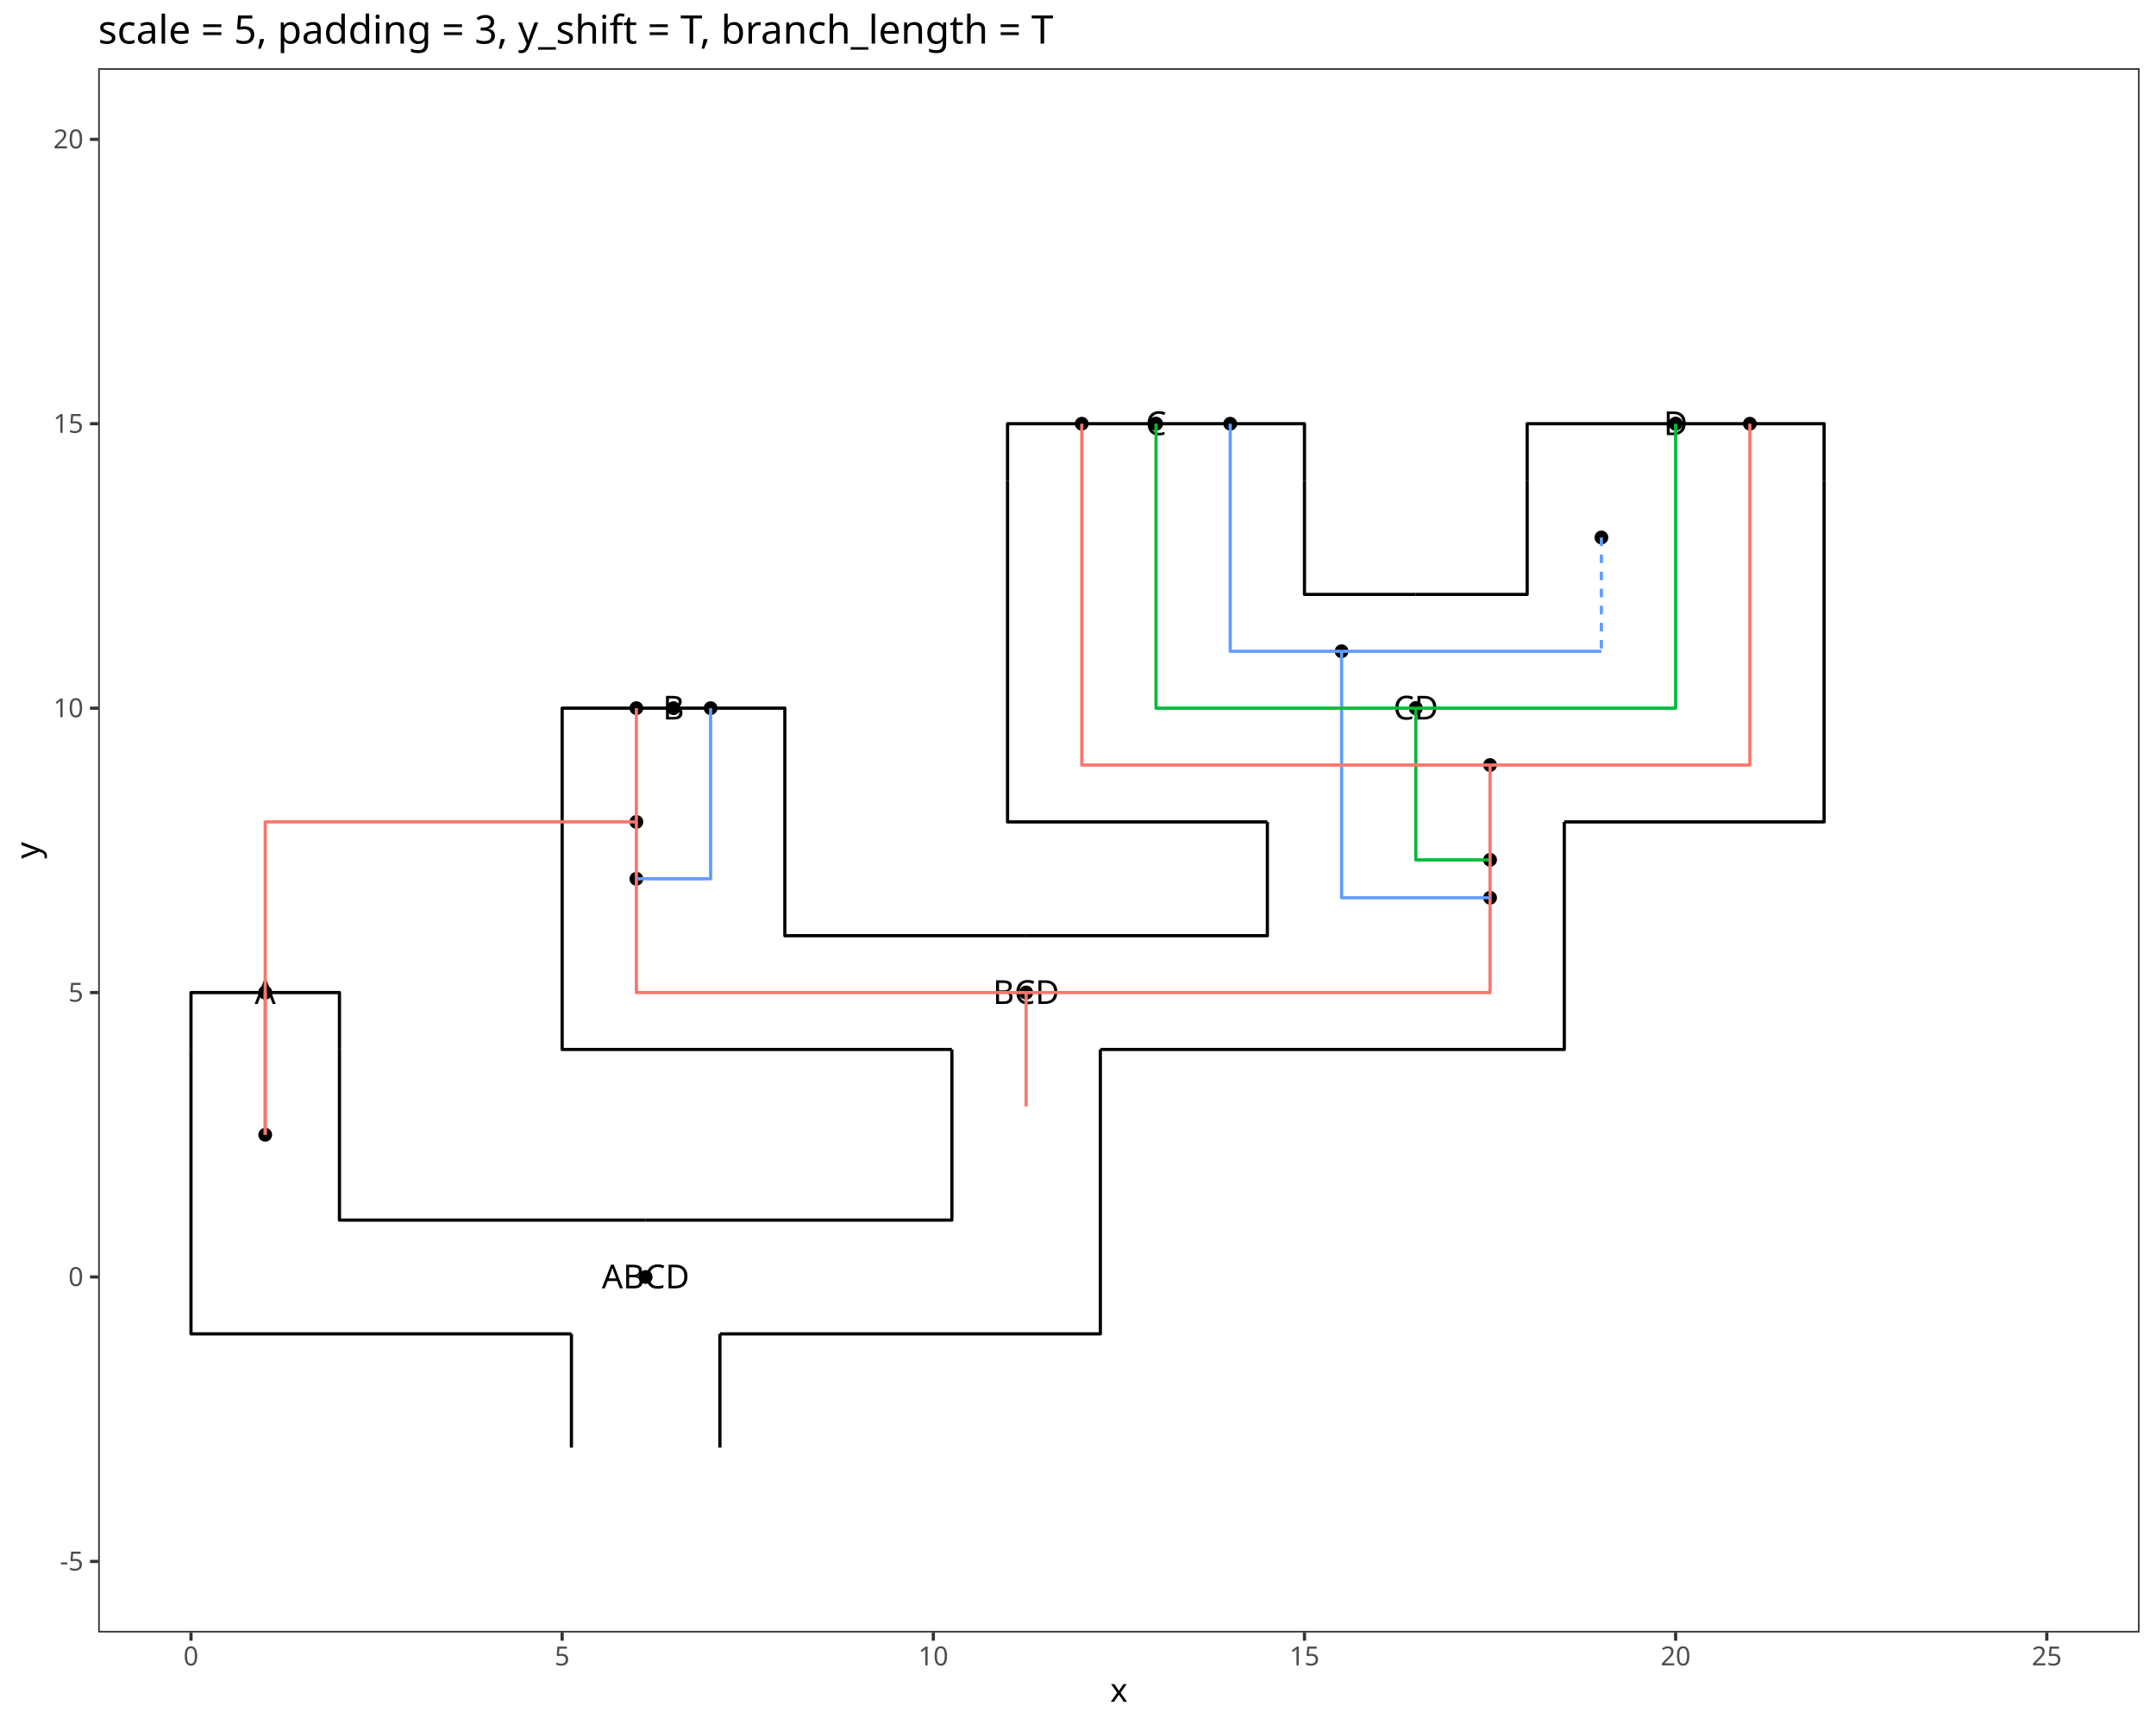
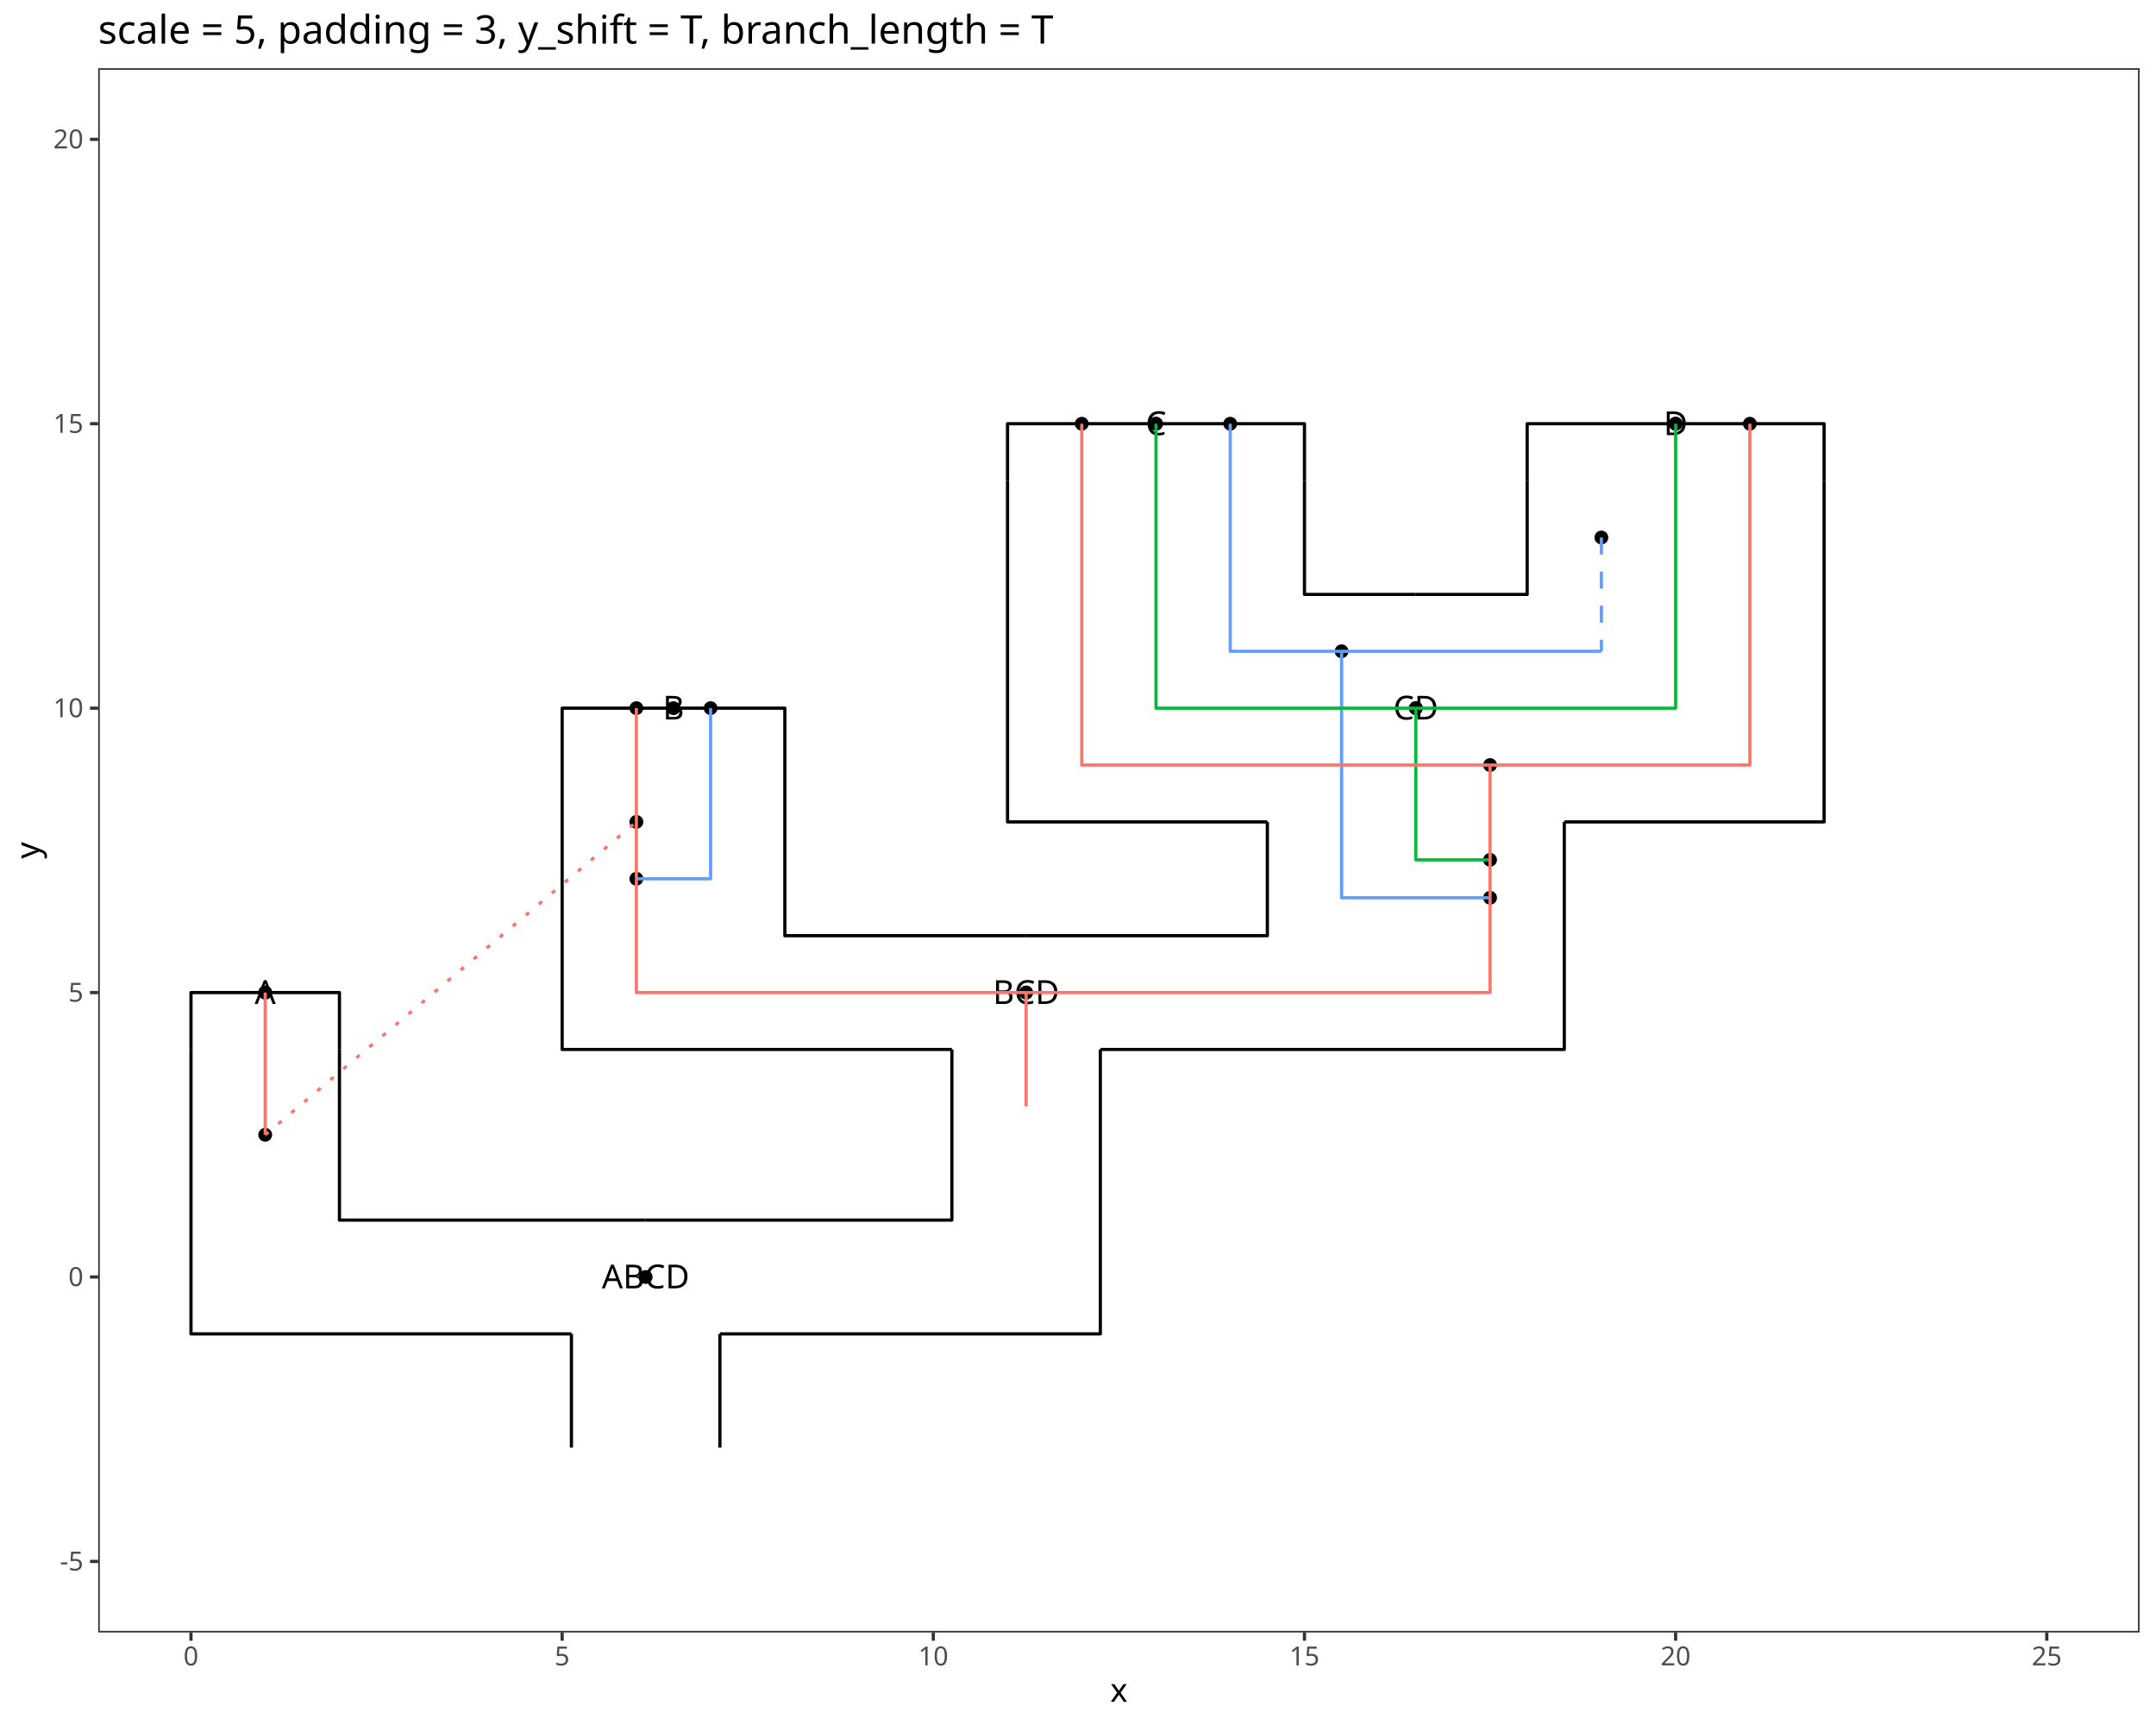
<svg xmlns="http://www.w3.org/2000/svg" class="svglite" data-engine-version="2.0" width="720.00pt" height="576.00pt" viewBox="0 0 720.00 576.00">
  <defs>
    <style type="text/css">
    .svglite line, .svglite polyline, .svglite polygon, .svglite path, .svglite rect, .svglite circle {
      fill: none;
      stroke: #000000;
      stroke-linecap: round;
      stroke-linejoin: round;
      stroke-miterlimit: 10.00;
    }
  </style>
  </defs>
  <rect width="100%" height="100%" style="stroke: none; fill: #FFFFFF;" />
  <defs>
    <clipPath id="cpMC4wMHw3MjAuMDB8MC4wMHw1NzYuMDA=">
      <rect x="0.00" y="0.00" width="720.00" height="576.00" />
    </clipPath>
  </defs>
  <g clip-path="url(#cpMC4wMHw3MjAuMDB8MC4wMHw1NzYuMDA=)">
    <rect x="0.00" y="0.00" width="720.00" height="576.00" style="stroke-width: 1.07; stroke: #FFFFFF; fill: #FFFFFF;" />
  </g>
  <defs>
    <clipPath id="cpMzIuNzl8NzE0LjUyfDIyLjc4fDU0NS4xMQ==">
      <rect x="32.79" y="22.78" width="681.73" height="522.33" />
    </clipPath>
  </defs>
  <g clip-path="url(#cpMzIuNzl8NzE0LjUyfDIyLjc4fDU0NS4xMQ==)">
    <rect x="32.79" y="22.78" width="681.73" height="522.33" style="stroke-width: 1.07; stroke: none; fill: #FFFFFF;" />
    <polyline points="63.78,350.43 63.78,331.43 113.36,331.43 113.36,350.43 " style="stroke-width: 1.07; stroke-linecap: butt;" />
    <polyline points="113.36,350.43 113.36,407.41 215.62,407.41 " style="stroke-width: 1.07; stroke-linecap: butt;" />
    <polyline points="215.62,407.41 317.88,407.41 317.88,350.43 " style="stroke-width: 1.07; stroke-linecap: butt;" />
    <polyline points="63.78,350.43 63.78,445.40 190.83,445.40 " style="stroke-width: 1.07; stroke-linecap: butt;" />
    <polyline points="240.41,445.40 367.46,445.40 367.46,350.43 " style="stroke-width: 1.07; stroke-linecap: butt;" />
    <polyline points="190.83,445.40 190.83,483.38 " style="stroke-width: 1.07; stroke-linecap: butt;" />
    <polyline points="240.41,445.40 240.41,483.38 " style="stroke-width: 1.07; stroke-linecap: butt;" />
    <polyline points="187.73,255.46 187.73,236.46 262.10,236.46 262.10,255.46 " style="stroke-width: 1.07; stroke-linecap: butt;" />
    <polyline points="262.10,255.46 262.10,312.44 342.67,312.44 " style="stroke-width: 1.07; stroke-linecap: butt;" />
    <polyline points="342.67,312.44 423.24,312.44 423.24,274.45 " style="stroke-width: 1.07; stroke-linecap: butt;" />
    <polyline points="187.73,255.46 187.73,350.43 317.88,350.43 " style="stroke-width: 1.07; stroke-linecap: butt;" />
    <polyline points="367.46,350.43 522.40,350.43 522.40,274.45 " style="stroke-width: 1.07; stroke-linecap: butt;" />
    <polyline points="336.47,160.49 336.47,141.49 435.63,141.49 435.63,160.49 " style="stroke-width: 1.07; stroke-linecap: butt;" />
    <polyline points="435.63,160.49 435.63,198.48 472.82,198.48 " style="stroke-width: 1.07; stroke-linecap: butt;" />
    <polyline points="472.82,198.48 510.00,198.48 510.00,160.49 " style="stroke-width: 1.07; stroke-linecap: butt;" />
    <polyline points="336.47,160.49 336.47,274.45 423.24,274.45 " style="stroke-width: 1.07; stroke-linecap: butt;" />
    <polyline points="522.40,274.45 609.16,274.45 609.16,160.49 " style="stroke-width: 1.07; stroke-linecap: butt;" />
    <polyline points="510.00,160.49 510.00,141.49 609.16,141.49 609.16,160.49 " style="stroke-width: 1.07; stroke-linecap: butt;" />
    <circle cx="215.62" cy="426.40" r="1.95" style="stroke-width: 0.71; fill: #000000;" />
    <circle cx="88.57" cy="331.43" r="1.95" style="stroke-width: 0.71; fill: #000000;" />
    <circle cx="342.67" cy="331.43" r="1.95" style="stroke-width: 0.71; fill: #000000;" />
    <circle cx="224.92" cy="236.46" r="1.95" style="stroke-width: 0.71; fill: #000000;" />
    <circle cx="472.82" cy="236.46" r="1.95" style="stroke-width: 0.71; fill: #000000;" />
    <circle cx="386.05" cy="141.49" r="1.95" style="stroke-width: 0.71; fill: #000000;" />
    <circle cx="559.58" cy="141.49" r="1.95" style="stroke-width: 0.71; fill: #000000;" />
    <text x="215.62" y="430.20" text-anchor="middle" style="font-size: 11.04px; font-family: sans;" textLength="30.68px" lengthAdjust="spacingAndGlyphs">ABCD</text>
    <text x="88.57" y="335.23" text-anchor="middle" style="font-size: 11.04px; font-family: sans;" textLength="7.37px" lengthAdjust="spacingAndGlyphs">A</text>
    <text x="342.67" y="335.23" text-anchor="middle" style="font-size: 11.04px; font-family: sans;" textLength="23.32px" lengthAdjust="spacingAndGlyphs">BCD</text>
    <text x="224.92" y="240.26" text-anchor="middle" style="font-size: 11.04px; font-family: sans;" textLength="7.37px" lengthAdjust="spacingAndGlyphs">B</text>
    <text x="472.82" y="240.26" text-anchor="middle" style="font-size: 11.04px; font-family: sans;" textLength="15.95px" lengthAdjust="spacingAndGlyphs">CD</text>
    <text x="386.05" y="145.29" text-anchor="middle" style="font-size: 11.04px; font-family: sans;" textLength="7.98px" lengthAdjust="spacingAndGlyphs">C</text>
    <text x="559.58" y="145.29" text-anchor="middle" style="font-size: 11.04px; font-family: sans;" textLength="7.98px" lengthAdjust="spacingAndGlyphs">D</text>
    <circle cx="342.67" cy="331.43" r="1.95" style="stroke-width: 0.71; fill: #000000;" />
    <circle cx="212.52" cy="293.44" r="1.95" style="stroke-width: 0.71; fill: #000000;" />
    <circle cx="212.52" cy="274.45" r="1.95" style="stroke-width: 0.71; fill: #000000;" />
    <circle cx="88.57" cy="378.92" r="1.95" style="stroke-width: 0.71; fill: #000000;" />
    <circle cx="88.57" cy="331.43" r="1.95" style="stroke-width: 0.71; fill: #000000;" />
    <circle cx="212.52" cy="236.46" r="1.95" style="stroke-width: 0.71; fill: #000000;" />
    <circle cx="237.31" cy="236.46" r="1.95" style="stroke-width: 0.71; fill: #000000;" />
    <circle cx="497.61" cy="299.78" r="1.95" style="stroke-width: 0.71; fill: #000000;" />
    <circle cx="497.61" cy="287.11" r="1.95" style="stroke-width: 0.71; fill: #000000;" />
    <circle cx="497.61" cy="255.46" r="1.95" style="stroke-width: 0.71; fill: #000000;" />
    <circle cx="361.26" cy="141.49" r="1.95" style="stroke-width: 0.71; fill: #000000;" />
    <circle cx="584.37" cy="141.49" r="1.95" style="stroke-width: 0.71; fill: #000000;" />
    <circle cx="472.82" cy="236.46" r="1.95" style="stroke-width: 0.71; fill: #000000;" />
    <circle cx="386.05" cy="141.49" r="1.95" style="stroke-width: 0.71; fill: #000000;" />
    <circle cx="559.58" cy="141.49" r="1.95" style="stroke-width: 0.71; fill: #000000;" />
    <circle cx="448.03" cy="217.47" r="1.95" style="stroke-width: 0.71; fill: #000000;" />
    <circle cx="410.84" cy="141.49" r="1.95" style="stroke-width: 0.71; fill: #000000;" />
    <circle cx="534.79" cy="179.48" r="1.95" style="stroke-width: 0.71; fill: #000000;" />
    <polyline points="472.82,236.46 559.58,236.46 559.58,141.49 " style="stroke-width: 1.07; stroke: #00BA38; stroke-linecap: butt;" />
    <polyline points="472.82,236.46 472.82,287.11 497.61,287.11 " style="stroke-width: 1.07; stroke: #00BA38; stroke-linecap: butt;" />
-     <polyline points="497.61,299.78 497.61,299.78 497.61,287.11 " style="stroke-width: 1.07; stroke: #F8766D; stroke-linecap: butt;" />
+     <polyline points="497.61,287.11 497.61,299.78 497.61,299.78 " style="stroke-width: 1.07; stroke: #F8766D; stroke-linecap: butt;" />
    <polyline points="410.84,141.49 410.84,217.47 448.03,217.47 " style="stroke-width: 1.07; stroke: #619CFF; stroke-linecap: butt;" />
    <polyline points="448.03,217.47 534.79,217.47 " style="stroke-width: 1.07; stroke: #619CFF; stroke-linecap: butt;" />
-     <polyline points="534.79,179.48 534.79,217.47 " style="stroke-width: 1.07; stroke: #619CFF; stroke-dasharray: 2.85,2.85; stroke-linecap: butt;" />
+     <polyline points="534.79,179.48 534.79,217.47 " style="stroke-width: 1.07; stroke: #619CFF; stroke-dasharray: 5.69,5.69; stroke-linecap: butt;" />
    <polyline points="448.03,217.47 448.03,299.78 497.61,299.78 " style="stroke-width: 1.07; stroke: #619CFF; stroke-linecap: butt;" />
    <polyline points="342.67,331.43 497.61,331.43 497.61,299.78 " style="stroke-width: 1.07; stroke: #F8766D; stroke-linecap: butt;" />
    <polyline points="342.67,331.43 342.67,369.42 " style="stroke-width: 1.07; stroke: #F8766D; stroke-linecap: butt;" />
-     <polyline points="88.57,378.92 88.57,378.92 88.57,331.43 " style="stroke-width: 1.07; stroke: #F8766D; stroke-linecap: butt;" />
-     <polyline points="88.57,378.92 88.57,274.45 212.52,274.45 " style="stroke-width: 1.07; stroke: #F8766D; stroke-linecap: butt;" />
-     <polyline points="212.52,274.45 212.52,274.45 212.52,236.46 " style="stroke-width: 1.07; stroke: #F8766D; stroke-linecap: butt;" />
-     <polyline points="212.52,293.44 212.52,293.44 212.52,274.45 " style="stroke-width: 1.07; stroke: #F8766D; stroke-linecap: butt;" />
+     <polyline points="88.57,331.43 88.57,378.92 88.57,378.92 " style="stroke-width: 1.07; stroke: #F8766D; stroke-linecap: butt;" />
+     <polyline points="88.57,378.92 212.52,274.45 " style="stroke-width: 1.07; stroke: #F8766D; stroke-dasharray: 1.42,4.27; stroke-linecap: butt;" />
+     <polyline points="212.52,236.46 212.52,274.45 212.52,274.45 " style="stroke-width: 1.07; stroke: #F8766D; stroke-linecap: butt;" />
+     <polyline points="212.52,274.45 212.52,293.44 212.52,293.44 " style="stroke-width: 1.07; stroke: #F8766D; stroke-linecap: butt;" />
    <polyline points="212.52,293.44 237.31,293.44 237.31,236.46 " style="stroke-width: 1.07; stroke: #619CFF; stroke-linecap: butt;" />
    <polyline points="212.52,293.44 212.52,331.43 342.67,331.43 " style="stroke-width: 1.07; stroke: #F8766D; stroke-linecap: butt;" />
    <polyline points="361.26,141.49 361.26,255.46 497.61,255.46 " style="stroke-width: 1.07; stroke: #F8766D; stroke-linecap: butt;" />
    <polyline points="497.61,255.46 584.37,255.46 584.37,141.49 " style="stroke-width: 1.07; stroke: #F8766D; stroke-linecap: butt;" />
-     <polyline points="497.61,287.11 497.61,287.11 497.61,255.46 " style="stroke-width: 1.07; stroke: #F8766D; stroke-linecap: butt;" />
+     <polyline points="497.61,255.46 497.61,287.11 497.61,287.11 " style="stroke-width: 1.07; stroke: #F8766D; stroke-linecap: butt;" />
    <polyline points="386.05,141.49 386.05,236.46 472.82,236.46 " style="stroke-width: 1.07; stroke: #00BA38; stroke-linecap: butt;" />
    <circle cx="683.53" cy="46.53" r="1.95" style="stroke-width: 0.71; stroke: none;" />
    <circle cx="215.62" cy="521.37" r="1.95" style="stroke-width: 0.71; stroke: none;" />
    <rect x="32.79" y="22.78" width="681.73" height="522.33" style="stroke-width: 1.07; stroke: #333333;" />
  </g>
  <g clip-path="url(#cpMC4wMHw3MjAuMDB8MC4wMHw1NzYuMDA=)">
    <text x="27.86" y="524.40" text-anchor="end" style="font-size: 8.80px; fill: #4D4D4D; font-family: sans;" textLength="7.82px" lengthAdjust="spacingAndGlyphs">-5</text>
    <text x="27.86" y="429.43" text-anchor="end" style="font-size: 8.80px; fill: #4D4D4D; font-family: sans;" textLength="4.89px" lengthAdjust="spacingAndGlyphs">0</text>
    <text x="27.86" y="334.46" text-anchor="end" style="font-size: 8.80px; fill: #4D4D4D; font-family: sans;" textLength="4.89px" lengthAdjust="spacingAndGlyphs">5</text>
    <text x="27.86" y="239.49" text-anchor="end" style="font-size: 8.80px; fill: #4D4D4D; font-family: sans;" textLength="9.79px" lengthAdjust="spacingAndGlyphs">10</text>
    <text x="27.86" y="144.52" text-anchor="end" style="font-size: 8.80px; fill: #4D4D4D; font-family: sans;" textLength="9.79px" lengthAdjust="spacingAndGlyphs">15</text>
    <text x="27.86" y="49.55" text-anchor="end" style="font-size: 8.80px; fill: #4D4D4D; font-family: sans;" textLength="9.79px" lengthAdjust="spacingAndGlyphs">20</text>
    <polyline points="30.05,521.37 32.79,521.37 " style="stroke-width: 1.07; stroke: #333333; stroke-linecap: butt;" />
    <polyline points="30.05,426.40 32.79,426.40 " style="stroke-width: 1.07; stroke: #333333; stroke-linecap: butt;" />
    <polyline points="30.05,331.43 32.79,331.43 " style="stroke-width: 1.07; stroke: #333333; stroke-linecap: butt;" />
    <polyline points="30.05,236.46 32.79,236.46 " style="stroke-width: 1.07; stroke: #333333; stroke-linecap: butt;" />
    <polyline points="30.05,141.49 32.79,141.49 " style="stroke-width: 1.07; stroke: #333333; stroke-linecap: butt;" />
    <polyline points="30.05,46.53 32.79,46.53 " style="stroke-width: 1.07; stroke: #333333; stroke-linecap: butt;" />
    <polyline points="63.78,547.85 63.78,545.11 " style="stroke-width: 1.07; stroke: #333333; stroke-linecap: butt;" />
    <polyline points="187.73,547.85 187.73,545.11 " style="stroke-width: 1.07; stroke: #333333; stroke-linecap: butt;" />
    <polyline points="311.68,547.85 311.68,545.11 " style="stroke-width: 1.07; stroke: #333333; stroke-linecap: butt;" />
    <polyline points="435.63,547.85 435.63,545.11 " style="stroke-width: 1.07; stroke: #333333; stroke-linecap: butt;" />
    <polyline points="559.58,547.85 559.58,545.11 " style="stroke-width: 1.07; stroke: #333333; stroke-linecap: butt;" />
    <polyline points="683.53,547.85 683.53,545.11 " style="stroke-width: 1.07; stroke: #333333; stroke-linecap: butt;" />
    <text x="63.78" y="556.10" text-anchor="middle" style="font-size: 8.80px; fill: #4D4D4D; font-family: sans;" textLength="4.89px" lengthAdjust="spacingAndGlyphs">0</text>
    <text x="187.73" y="556.10" text-anchor="middle" style="font-size: 8.80px; fill: #4D4D4D; font-family: sans;" textLength="4.89px" lengthAdjust="spacingAndGlyphs">5</text>
    <text x="311.68" y="556.10" text-anchor="middle" style="font-size: 8.80px; fill: #4D4D4D; font-family: sans;" textLength="9.79px" lengthAdjust="spacingAndGlyphs">10</text>
    <text x="435.63" y="556.10" text-anchor="middle" style="font-size: 8.80px; fill: #4D4D4D; font-family: sans;" textLength="9.79px" lengthAdjust="spacingAndGlyphs">15</text>
    <text x="559.58" y="556.10" text-anchor="middle" style="font-size: 8.80px; fill: #4D4D4D; font-family: sans;" textLength="9.79px" lengthAdjust="spacingAndGlyphs">20</text>
    <text x="683.53" y="556.10" text-anchor="middle" style="font-size: 8.80px; fill: #4D4D4D; font-family: sans;" textLength="9.79px" lengthAdjust="spacingAndGlyphs">25</text>
    <text x="373.66" y="568.24" text-anchor="middle" style="font-size: 11.00px; font-family: sans;" textLength="5.50px" lengthAdjust="spacingAndGlyphs">x</text>
    <text transform="translate(13.05,283.95) rotate(-90)" text-anchor="middle" style="font-size: 11.00px; font-family: sans;" textLength="5.50px" lengthAdjust="spacingAndGlyphs">y</text>
    <text x="32.79" y="14.56" style="font-size: 13.20px; font-family: sans;" textLength="312.64px" lengthAdjust="spacingAndGlyphs">scale = 5, padding = 3, y_shift = T, branch_length = T</text>
  </g>
</svg>
